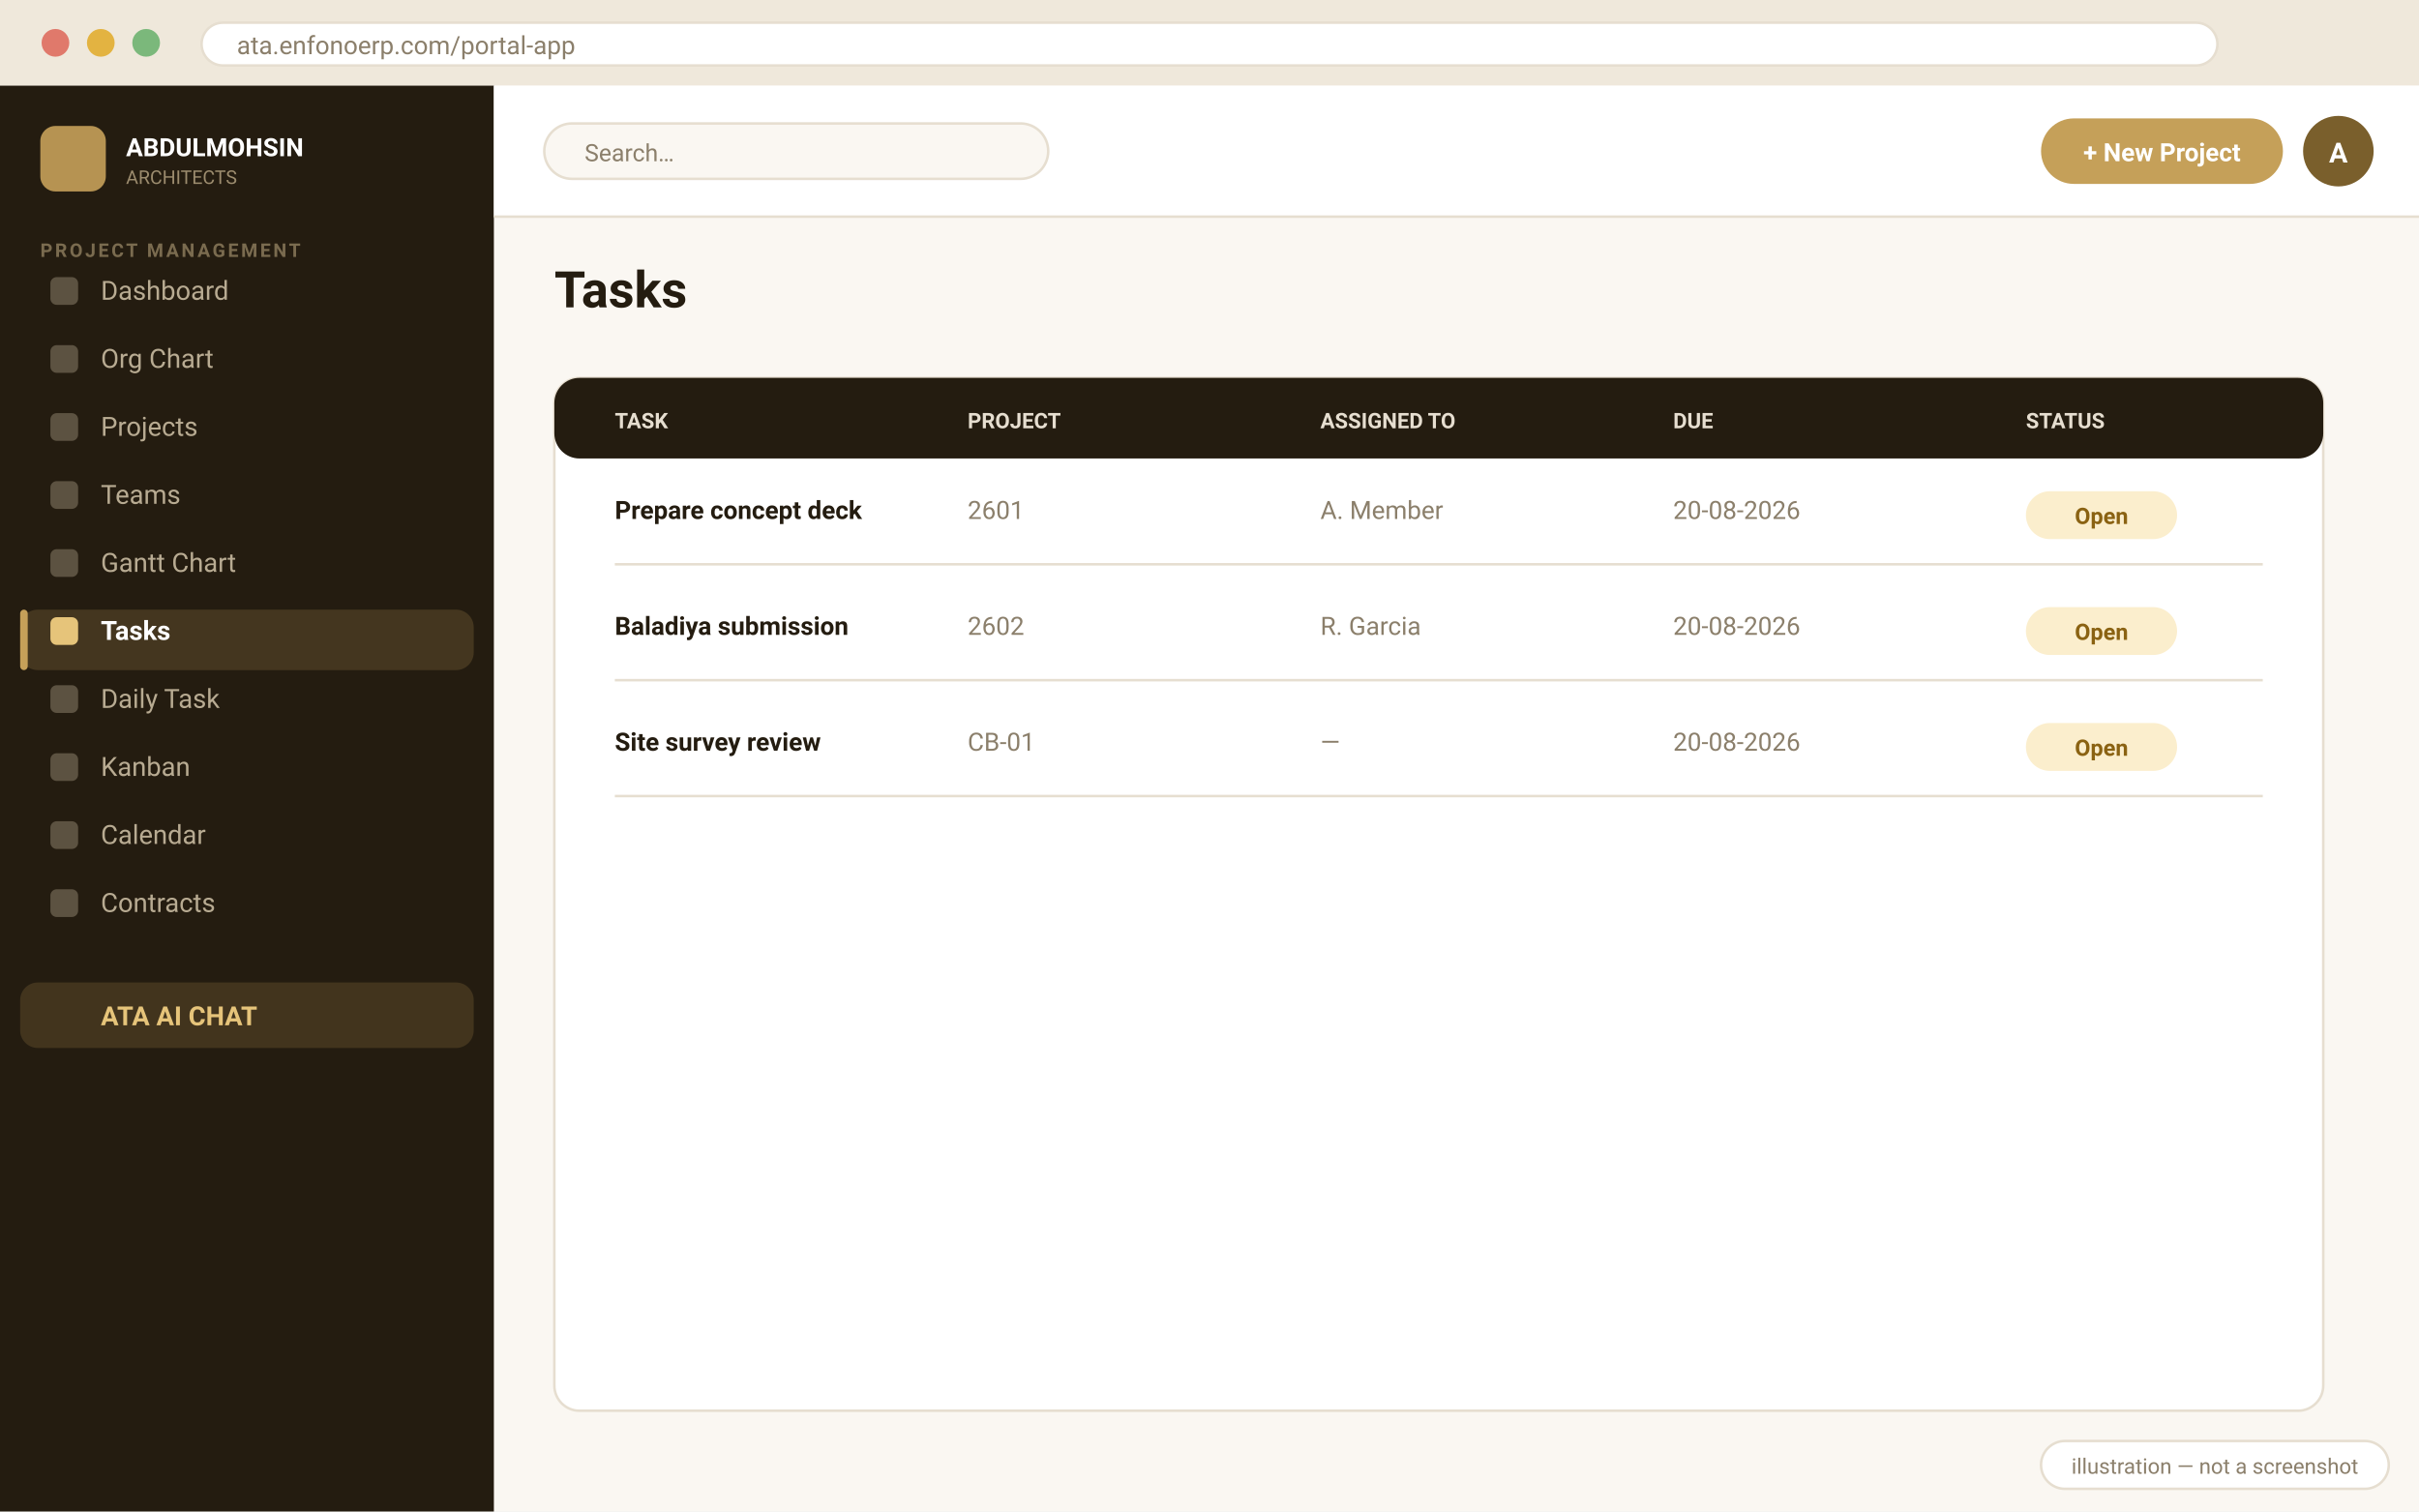
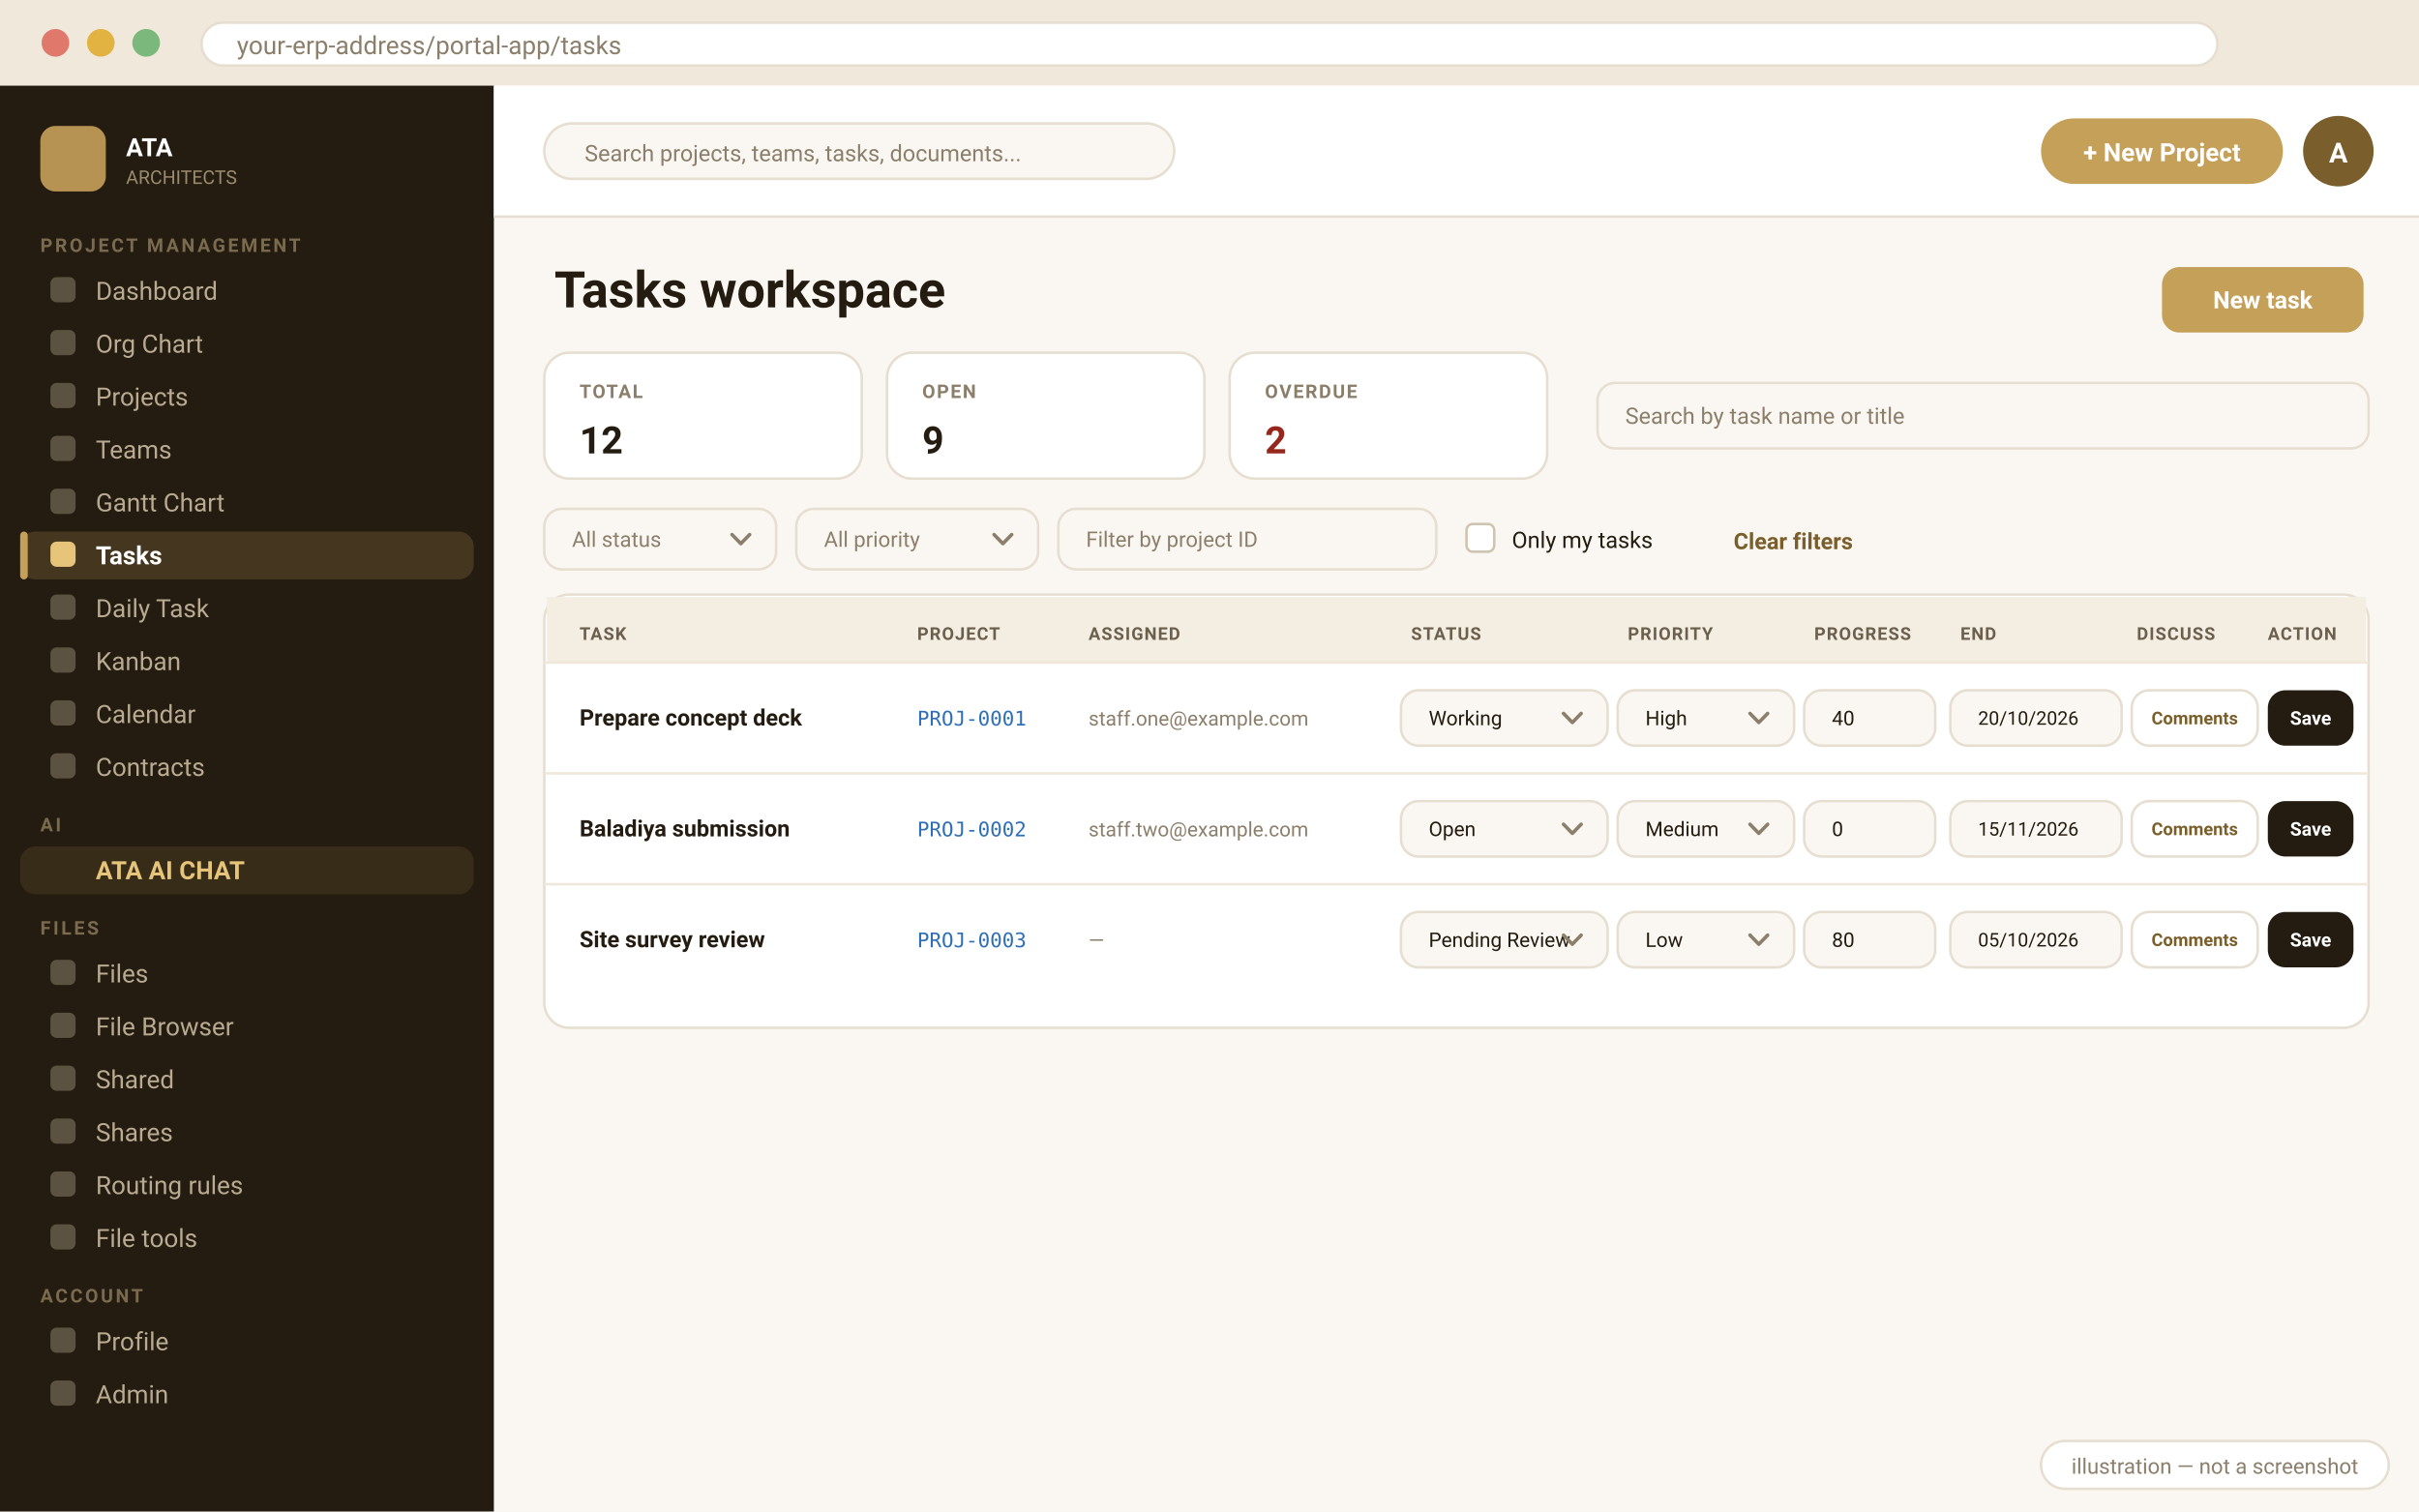
- <svg xmlns="http://www.w3.org/2000/svg" viewBox="0 0 960 600" width="960" height="600" role="img" aria-label="Tasks">
+ <svg xmlns="http://www.w3.org/2000/svg" viewBox="0 0 960 600" width="960" height="600" role="img" aria-label="Tasks workspace">
  <defs>
    <style>
  .t{font-family:-apple-system,BlinkMacSystemFont,'Segoe UI',Roboto,Arial,sans-serif}
-   .h{font-weight:700} .m{fill:#8b7f6b} .i{fill:#241c10}
+   .h{font-weight:700} .mo{font-family:ui-monospace,Menlo,Consolas,monospace}
</style>
  </defs>
-   <rect width="960" height="600" fill="#faf7f2" />
+   <rect x="0" y="0" width="960" height="600" fill="#faf7f2" />
  <rect x="0" y="0" width="960" height="34" fill="#efe8db" />
  <circle cx="22" cy="17" r="5.5" fill="#e0796b" />
  <circle cx="40" cy="17" r="5.5" fill="#e3b341" />
  <circle cx="58" cy="17" r="5.5" fill="#7bb87b" />
  <rect x="80" y="9" width="800" height="17" rx="8.5" fill="#fff" stroke="#e6ded0" />
-   <text x="94" y="21.5" class="t m" font-size="10">ata.enfonoerp.com/portal-app</text>
+   <text x="94" y="21.5" class="t" font-size="10" fill="#8b7f6b">your-erp-address/portal-app/tasks</text>
  <rect x="0" y="34" width="196" height="566" fill="#241c10" />
  <rect x="16" y="50" width="26" height="26" rx="6" fill="#c5a059" opacity=".9" />
-   <text x="50" y="62" class="t h" font-size="10" fill="#fff">ABDULMOHSIN</text>
+   <text x="50" y="62" class="t h" font-size="10" fill="#fff">ATA</text>
  <text x="50" y="73" class="t" font-size="7.5" fill="#9c8c6e">ARCHITECTS</text>
-   <text x="16" y="102" class="t h" font-size="7.5" fill="#7a6b4f" letter-spacing="1">PROJECT MANAGEMENT</text>
-   <rect x="20" y="110" width="11" height="11" rx="2.5" fill="#5c5241" />
-   <text x="40" y="119" class="t" font-size="10.5" fill="#b8ab92" font-weight="400">Dashboard</text>
-   <rect x="20" y="137" width="11" height="11" rx="2.5" fill="#5c5241" />
-   <text x="40" y="146" class="t" font-size="10.5" fill="#b8ab92" font-weight="400">Org Chart</text>
-   <rect x="20" y="164" width="11" height="11" rx="2.5" fill="#5c5241" />
-   <text x="40" y="173" class="t" font-size="10.5" fill="#b8ab92" font-weight="400">Projects</text>
-   <rect x="20" y="191" width="11" height="11" rx="2.5" fill="#5c5241" />
-   <text x="40" y="200" class="t" font-size="10.5" fill="#b8ab92" font-weight="400">Teams</text>
-   <rect x="20" y="218" width="11" height="11" rx="2.5" fill="#5c5241" />
-   <text x="40" y="227" class="t" font-size="10.5" fill="#b8ab92" font-weight="400">Gantt Chart</text>
-   <rect x="8" y="242" width="180" height="24" rx="7" fill="#c5a059" opacity=".2" />
-   <rect x="8" y="242" width="3" height="24" rx="1.5" fill="#c5a059" />
-   <rect x="20" y="245" width="11" height="11" rx="2.5" fill="#e6c47a" />
-   <text x="40" y="254" class="t" font-size="10.5" fill="#fff" font-weight="600">Tasks</text>
-   <rect x="20" y="272" width="11" height="11" rx="2.5" fill="#5c5241" />
-   <text x="40" y="281" class="t" font-size="10.5" fill="#b8ab92" font-weight="400">Daily Task</text>
-   <rect x="20" y="299" width="11" height="11" rx="2.5" fill="#5c5241" />
-   <text x="40" y="308" class="t" font-size="10.5" fill="#b8ab92" font-weight="400">Kanban</text>
-   <rect x="20" y="326" width="11" height="11" rx="2.5" fill="#5c5241" />
-   <text x="40" y="335" class="t" font-size="10.5" fill="#b8ab92" font-weight="400">Calendar</text>
-   <rect x="20" y="353" width="11" height="11" rx="2.5" fill="#5c5241" />
-   <text x="40" y="362" class="t" font-size="10.5" fill="#b8ab92" font-weight="400">Contracts</text>
-   <rect x="8" y="390" width="180" height="26" rx="7" fill="#c5a059" opacity=".18" />
-   <text x="40" y="407" class="t h" font-size="10.5" fill="#e6c47a">ATA AI CHAT</text>
+   <text x="16" y="100" class="t h" font-size="7.5" fill="#7a6b4f" letter-spacing="1">PROJECT MANAGEMENT</text>
+   <rect x="20" y="110" width="10" height="10" rx="2.5" fill="#5c5241" />
+   <text x="38" y="119" class="t" font-size="10" fill="#b8ab92" font-weight="400">Dashboard</text>
+   <rect x="20" y="131" width="10" height="10" rx="2.5" fill="#5c5241" />
+   <text x="38" y="140" class="t" font-size="10" fill="#b8ab92" font-weight="400">Org Chart</text>
+   <rect x="20" y="152" width="10" height="10" rx="2.5" fill="#5c5241" />
+   <text x="38" y="161" class="t" font-size="10" fill="#b8ab92" font-weight="400">Projects</text>
+   <rect x="20" y="173" width="10" height="10" rx="2.5" fill="#5c5241" />
+   <text x="38" y="182" class="t" font-size="10" fill="#b8ab92" font-weight="400">Teams</text>
+   <rect x="20" y="194" width="10" height="10" rx="2.5" fill="#5c5241" />
+   <text x="38" y="203" class="t" font-size="10" fill="#b8ab92" font-weight="400">Gantt Chart</text>
+   <rect x="8" y="211" width="180" height="19" rx="6" fill="#c5a059" opacity=".2" />
+   <rect x="8" y="211" width="3" height="19" rx="1.5" fill="#c5a059" />
+   <rect x="20" y="215" width="10" height="10" rx="2.5" fill="#e6c47a" />
+   <text x="38" y="224" class="t" font-size="10" fill="#fff" font-weight="600">Tasks</text>
+   <rect x="20" y="236" width="10" height="10" rx="2.5" fill="#5c5241" />
+   <text x="38" y="245" class="t" font-size="10" fill="#b8ab92" font-weight="400">Daily Task</text>
+   <rect x="20" y="257" width="10" height="10" rx="2.5" fill="#5c5241" />
+   <text x="38" y="266" class="t" font-size="10" fill="#b8ab92" font-weight="400">Kanban</text>
+   <rect x="20" y="278" width="10" height="10" rx="2.5" fill="#5c5241" />
+   <text x="38" y="287" class="t" font-size="10" fill="#b8ab92" font-weight="400">Calendar</text>
+   <rect x="20" y="299" width="10" height="10" rx="2.5" fill="#5c5241" />
+   <text x="38" y="308" class="t" font-size="10" fill="#b8ab92" font-weight="400">Contracts</text>
+   <text x="16" y="330" class="t h" font-size="7.5" fill="#7a6b4f" letter-spacing="1">AI</text>
+   <rect x="8" y="336" width="180" height="19" rx="6" fill="#c5a059" opacity=".12" />
+   <text x="38" y="349" class="t h" font-size="10" fill="#e6c47a">ATA AI CHAT</text>
+   <text x="16" y="371" class="t h" font-size="7.5" fill="#7a6b4f" letter-spacing="1">FILES</text>
+   <rect x="20" y="381" width="10" height="10" rx="2.5" fill="#5c5241" />
+   <text x="38" y="390" class="t" font-size="10" fill="#b8ab92" font-weight="400">Files</text>
+   <rect x="20" y="402" width="10" height="10" rx="2.5" fill="#5c5241" />
+   <text x="38" y="411" class="t" font-size="10" fill="#b8ab92" font-weight="400">File Browser</text>
+   <rect x="20" y="423" width="10" height="10" rx="2.5" fill="#5c5241" />
+   <text x="38" y="432" class="t" font-size="10" fill="#b8ab92" font-weight="400">Shared</text>
+   <rect x="20" y="444" width="10" height="10" rx="2.5" fill="#5c5241" />
+   <text x="38" y="453" class="t" font-size="10" fill="#b8ab92" font-weight="400">Shares</text>
+   <rect x="20" y="465" width="10" height="10" rx="2.5" fill="#5c5241" />
+   <text x="38" y="474" class="t" font-size="10" fill="#b8ab92" font-weight="400">Routing rules</text>
+   <rect x="20" y="486" width="10" height="10" rx="2.5" fill="#5c5241" />
+   <text x="38" y="495" class="t" font-size="10" fill="#b8ab92" font-weight="400">File tools</text>
+   <text x="16" y="517" class="t h" font-size="7.5" fill="#7a6b4f" letter-spacing="1">ACCOUNT</text>
+   <rect x="20" y="527" width="10" height="10" rx="2.5" fill="#5c5241" />
+   <text x="38" y="536" class="t" font-size="10" fill="#b8ab92" font-weight="400">Profile</text>
+   <rect x="20" y="548" width="10" height="10" rx="2.5" fill="#5c5241" />
+   <text x="38" y="557" class="t" font-size="10" fill="#b8ab92" font-weight="400">Admin</text>
  <rect x="196" y="34" width="764" height="52" fill="#fff" />
-   <line x1="196" y1="86" x2="960" y2="86" stroke="#e6ded0" />
-   <rect x="216" y="49" width="200" height="22" rx="11" fill="#faf7f2" stroke="#e6ded0" />
-   <text x="232" y="64" class="t m" font-size="9.5">Search…</text>
+   <line x1="196" y1="86" x2="960" y2="86" stroke="#e6ded0" stroke-width="1" />
+   <rect x="216" y="49" width="250" height="22" rx="11" fill="#faf7f2" stroke="#e6ded0" />
+   <text x="232" y="64" class="t" font-size="9" fill="#8b7f6b">Search projects, teams, tasks, documents...</text>
  <rect x="810" y="47" width="96" height="26" rx="13" fill="#c5a059" />
  <text x="858" y="64" class="t h" font-size="10" fill="#fff" text-anchor="middle">+ New Project</text>
  <circle cx="928" cy="60" r="14" fill="#7a5f2c" />
  <text x="928" y="64.5" class="t h" font-size="11" fill="#fff" text-anchor="middle">A</text>
-   <text x="220" y="122" class="t h" font-size="20" fill="#241c10" text-anchor="start">Tasks</text>
-   <rect x="220" y="150" width="702" height="410" rx="10" fill="#ffffff" stroke="#e6ded0" />
-   <rect x="220" y="150" width="702" height="32" rx="10" fill="#241c10" />
-   <text x="244" y="170" class="t h" font-size="8.5" fill="#e6ded0" text-anchor="start">TASK</text>
-   <text x="384" y="170" class="t h" font-size="8.5" fill="#e6ded0" text-anchor="start">PROJECT</text>
-   <text x="524" y="170" class="t h" font-size="8.5" fill="#e6ded0" text-anchor="start">ASSIGNED TO</text>
-   <text x="664" y="170" class="t h" font-size="8.5" fill="#e6ded0" text-anchor="start">DUE</text>
-   <text x="804" y="170" class="t h" font-size="8.5" fill="#e6ded0" text-anchor="start">STATUS</text>
-   <text x="244" y="206" class="t h" font-size="10" fill="#241c10" text-anchor="start">Prepare concept deck</text>
-   <text x="384" y="206" class="t " font-size="10" fill="#8b7f6b" text-anchor="start">2601</text>
-   <text x="524" y="206" class="t " font-size="10" fill="#8b7f6b" text-anchor="start">A. Member</text>
-   <text x="664" y="206" class="t " font-size="10" fill="#8b7f6b" text-anchor="start">20-08-2026</text>
-   <rect x="804" y="195" width="60" height="19" rx="9.5" fill="#fbeecd" />
-   <text x="834" y="208" class="t h" font-size="9" fill="#8a6212" text-anchor="middle">Open</text>
-   <line x1="244" y1="224" x2="898" y2="224" stroke="#e6ded0" />
-   <text x="244" y="252" class="t h" font-size="10" fill="#241c10" text-anchor="start">Baladiya submission</text>
-   <text x="384" y="252" class="t " font-size="10" fill="#8b7f6b" text-anchor="start">2602</text>
-   <text x="524" y="252" class="t " font-size="10" fill="#8b7f6b" text-anchor="start">R. Garcia</text>
-   <text x="664" y="252" class="t " font-size="10" fill="#8b7f6b" text-anchor="start">20-08-2026</text>
-   <rect x="804" y="241" width="60" height="19" rx="9.5" fill="#fbeecd" />
-   <text x="834" y="254" class="t h" font-size="9" fill="#8a6212" text-anchor="middle">Open</text>
-   <line x1="244" y1="270" x2="898" y2="270" stroke="#e6ded0" />
-   <text x="244" y="298" class="t h" font-size="10" fill="#241c10" text-anchor="start">Site survey review</text>
-   <text x="384" y="298" class="t " font-size="10" fill="#8b7f6b" text-anchor="start">CB-01</text>
-   <text x="524" y="298" class="t " font-size="10" fill="#8b7f6b" text-anchor="start">—</text>
-   <text x="664" y="298" class="t " font-size="10" fill="#8b7f6b" text-anchor="start">20-08-2026</text>
-   <rect x="804" y="287" width="60" height="19" rx="9.5" fill="#fbeecd" />
-   <text x="834" y="300" class="t h" font-size="9" fill="#8a6212" text-anchor="middle">Open</text>
-   <line x1="244" y1="316" x2="898" y2="316" stroke="#e6ded0" />
+   <text x="220" y="122" class="t h" font-size="20" fill="#241c10">Tasks workspace</text>
+   <rect x="858" y="106" width="80" height="26" rx="7" fill="#c5a059" />
+   <text x="898.0" y="122.42" class="t h" font-size="9.5" fill="#fff" text-anchor="middle">New task</text>
+   <rect x="216" y="140" width="126" height="50" rx="10" fill="#ffffff" stroke="#e6ded0" />
+   <text x="230" y="158" class="t h" font-size="7.5" fill="#8b7f6b" letter-spacing=".6">TOTAL</text>
+   <text x="230" y="180" class="t h" font-size="15" fill="#241c10">12</text>
+   <rect x="352" y="140" width="126" height="50" rx="10" fill="#ffffff" stroke="#e6ded0" />
+   <text x="366" y="158" class="t h" font-size="7.5" fill="#8b7f6b" letter-spacing=".6">OPEN</text>
+   <text x="366" y="180" class="t h" font-size="15" fill="#241c10">9</text>
+   <rect x="488" y="140" width="126" height="50" rx="10" fill="#ffffff" stroke="#e6ded0" />
+   <text x="502" y="158" class="t h" font-size="7.5" fill="#8b7f6b" letter-spacing=".6">OVERDUE</text>
+   <text x="502" y="180" class="t h" font-size="15" fill="#96271c">2</text>
+   <rect x="634" y="152" width="306" height="26" rx="7" fill="#faf7f2" stroke="#e6ded0" />
+   <text x="645" y="168.24" class="t" font-size="9" fill="#8b7f6b">Search by task name or title</text>
+   <rect x="216" y="202" width="92" height="24" rx="7" fill="#faf7f2" stroke="#e6ded0" />
+   <text x="227" y="217.06" class="t" font-size="8.5" fill="#8b7f6b">All status</text>
+   <path d="M290.5 212.2 L294 215.8 L297.5 212.2" fill="none" stroke="#8b7f6b" stroke-width="1.4" stroke-linecap="round" stroke-linejoin="round" />
+   <rect x="316" y="202" width="96" height="24" rx="7" fill="#faf7f2" stroke="#e6ded0" />
+   <text x="327" y="217.06" class="t" font-size="8.5" fill="#8b7f6b">All priority</text>
+   <path d="M394.5 212.2 L398 215.8 L401.5 212.2" fill="none" stroke="#8b7f6b" stroke-width="1.4" stroke-linecap="round" stroke-linejoin="round" />
+   <rect x="420" y="202" width="150" height="24" rx="7" fill="#faf7f2" stroke="#e6ded0" />
+   <text x="431" y="217.06" class="t" font-size="8.5" fill="#8b7f6b">Filter by project ID</text>
+   <rect x="582" y="208" width="11" height="11" rx="2.5" fill="#fff" stroke="#cfc4b0" />
+   <text x="600" y="217.5" class="t" font-size="9" fill="#241c10">Only my tasks</text>
+   <text x="688" y="218" class="t h" font-size="9" fill="#7a5f2c">Clear filters</text>
+   <rect x="216" y="236" width="724" height="172" rx="10" fill="#ffffff" stroke="#e6ded0" />
+   <rect x="217" y="237" width="722" height="26" fill="#f4eee2" />
+   <text x="230" y="254" class="t h" font-size="7" fill="#6b5f4d" letter-spacing=".4">TASK</text>
+   <text x="364" y="254" class="t h" font-size="7" fill="#6b5f4d" letter-spacing=".4">PROJECT</text>
+   <text x="432" y="254" class="t h" font-size="7" fill="#6b5f4d" letter-spacing=".4">ASSIGNED</text>
+   <text x="560" y="254" class="t h" font-size="7" fill="#6b5f4d" letter-spacing=".4">STATUS</text>
+   <text x="646" y="254" class="t h" font-size="7" fill="#6b5f4d" letter-spacing=".4">PRIORITY</text>
+   <text x="720" y="254" class="t h" font-size="7" fill="#6b5f4d" letter-spacing=".4">PROGRESS</text>
+   <text x="778" y="254" class="t h" font-size="7" fill="#6b5f4d" letter-spacing=".4">END</text>
+   <text x="848" y="254" class="t h" font-size="7" fill="#6b5f4d" letter-spacing=".4">DISCUSS</text>
+   <text x="900" y="254" class="t h" font-size="7" fill="#6b5f4d" letter-spacing=".4">ACTION</text>
+   <line x1="216" y1="263" x2="940" y2="263" stroke="#efe8db" stroke-width="1" />
+   <text x="230" y="288" class="t h" font-size="9" fill="#241c10">Prepare concept deck</text>
+   <text x="364" y="288" class="t mo" font-size="8" fill="#2f6fb5">PROJ-0001</text>
+   <text x="432" y="288" class="t" font-size="8" fill="#8b7f6b">staff.one@example.com</text>
+   <rect x="556" y="274" width="82" height="22" rx="7" fill="#faf7f2" stroke="#e6ded0" />
+   <text x="567" y="287.88" class="t" font-size="8" fill="#241c10">Working</text>
+   <path d="M620.5 283.2 L624 286.8 L627.5 283.2" fill="none" stroke="#8b7f6b" stroke-width="1.4" stroke-linecap="round" stroke-linejoin="round" />
+   <rect x="642" y="274" width="70" height="22" rx="7" fill="#faf7f2" stroke="#e6ded0" />
+   <text x="653" y="287.88" class="t" font-size="8" fill="#241c10">High</text>
+   <path d="M694.5 283.2 L698 286.8 L701.5 283.2" fill="none" stroke="#8b7f6b" stroke-width="1.4" stroke-linecap="round" stroke-linejoin="round" />
+   <rect x="716" y="274" width="52" height="22" rx="7" fill="#faf7f2" stroke="#e6ded0" />
+   <text x="727" y="287.88" class="t" font-size="8" fill="#241c10">40</text>
+   <rect x="774" y="274" width="68" height="22" rx="7" fill="#faf7f2" stroke="#e6ded0" />
+   <text x="785" y="287.7" class="t" font-size="7.5" fill="#241c10">20/10/2026</text>
+   <rect x="846" y="274" width="50" height="22" rx="7" fill="#fff" stroke="#e6ded0" />
+   <text x="871.0" y="287.52" class="t h" font-size="7" fill="#7a5f2c" text-anchor="middle">Comments</text>
+   <rect x="900" y="274" width="34" height="22" rx="7" fill="#241c10" />
+   <text x="917.0" y="287.7" class="t h" font-size="7.5" fill="#fff" text-anchor="middle">Save</text>
+   <line x1="216" y1="307" x2="940" y2="307" stroke="#efe8db" stroke-width="1" />
+   <text x="230" y="332" class="t h" font-size="9" fill="#241c10">Baladiya submission</text>
+   <text x="364" y="332" class="t mo" font-size="8" fill="#2f6fb5">PROJ-0002</text>
+   <text x="432" y="332" class="t" font-size="8" fill="#8b7f6b">staff.two@example.com</text>
+   <rect x="556" y="318" width="82" height="22" rx="7" fill="#faf7f2" stroke="#e6ded0" />
+   <text x="567" y="331.88" class="t" font-size="8" fill="#241c10">Open</text>
+   <path d="M620.5 327.2 L624 330.8 L627.5 327.2" fill="none" stroke="#8b7f6b" stroke-width="1.4" stroke-linecap="round" stroke-linejoin="round" />
+   <rect x="642" y="318" width="70" height="22" rx="7" fill="#faf7f2" stroke="#e6ded0" />
+   <text x="653" y="331.88" class="t" font-size="8" fill="#241c10">Medium</text>
+   <path d="M694.5 327.2 L698 330.8 L701.5 327.2" fill="none" stroke="#8b7f6b" stroke-width="1.4" stroke-linecap="round" stroke-linejoin="round" />
+   <rect x="716" y="318" width="52" height="22" rx="7" fill="#faf7f2" stroke="#e6ded0" />
+   <text x="727" y="331.88" class="t" font-size="8" fill="#241c10">0</text>
+   <rect x="774" y="318" width="68" height="22" rx="7" fill="#faf7f2" stroke="#e6ded0" />
+   <text x="785" y="331.7" class="t" font-size="7.5" fill="#241c10">15/11/2026</text>
+   <rect x="846" y="318" width="50" height="22" rx="7" fill="#fff" stroke="#e6ded0" />
+   <text x="871.0" y="331.52" class="t h" font-size="7" fill="#7a5f2c" text-anchor="middle">Comments</text>
+   <rect x="900" y="318" width="34" height="22" rx="7" fill="#241c10" />
+   <text x="917.0" y="331.7" class="t h" font-size="7.5" fill="#fff" text-anchor="middle">Save</text>
+   <line x1="216" y1="351" x2="940" y2="351" stroke="#efe8db" stroke-width="1" />
+   <text x="230" y="376" class="t h" font-size="9" fill="#241c10">Site survey review</text>
+   <text x="364" y="376" class="t mo" font-size="8" fill="#2f6fb5">PROJ-0003</text>
+   <text x="432" y="376" class="t" font-size="8" fill="#8b7f6b">—</text>
+   <rect x="556" y="362" width="82" height="22" rx="7" fill="#faf7f2" stroke="#e6ded0" />
+   <text x="567" y="375.88" class="t" font-size="8" fill="#241c10">Pending Review</text>
+   <path d="M620.5 371.2 L624 374.8 L627.5 371.2" fill="none" stroke="#8b7f6b" stroke-width="1.4" stroke-linecap="round" stroke-linejoin="round" />
+   <rect x="642" y="362" width="70" height="22" rx="7" fill="#faf7f2" stroke="#e6ded0" />
+   <text x="653" y="375.88" class="t" font-size="8" fill="#241c10">Low</text>
+   <path d="M694.5 371.2 L698 374.8 L701.5 371.2" fill="none" stroke="#8b7f6b" stroke-width="1.4" stroke-linecap="round" stroke-linejoin="round" />
+   <rect x="716" y="362" width="52" height="22" rx="7" fill="#faf7f2" stroke="#e6ded0" />
+   <text x="727" y="375.88" class="t" font-size="8" fill="#241c10">80</text>
+   <rect x="774" y="362" width="68" height="22" rx="7" fill="#faf7f2" stroke="#e6ded0" />
+   <text x="785" y="375.7" class="t" font-size="7.5" fill="#241c10">05/10/2026</text>
+   <rect x="846" y="362" width="50" height="22" rx="7" fill="#fff" stroke="#e6ded0" />
+   <text x="871.0" y="375.52" class="t h" font-size="7" fill="#7a5f2c" text-anchor="middle">Comments</text>
+   <rect x="900" y="362" width="34" height="22" rx="7" fill="#241c10" />
+   <text x="917.0" y="375.7" class="t h" font-size="7.5" fill="#fff" text-anchor="middle">Save</text>
  <rect x="810" y="572" width="138" height="19" rx="9.5" fill="#fff" stroke="#e6ded0" />
-   <text x="879" y="585" class="t m" font-size="8.5" text-anchor="middle">illustration — not a screenshot</text>
+   <text x="879" y="585" class="t" font-size="8.5" fill="#8b7f6b" text-anchor="middle">illustration — not a screenshot</text>
</svg>
